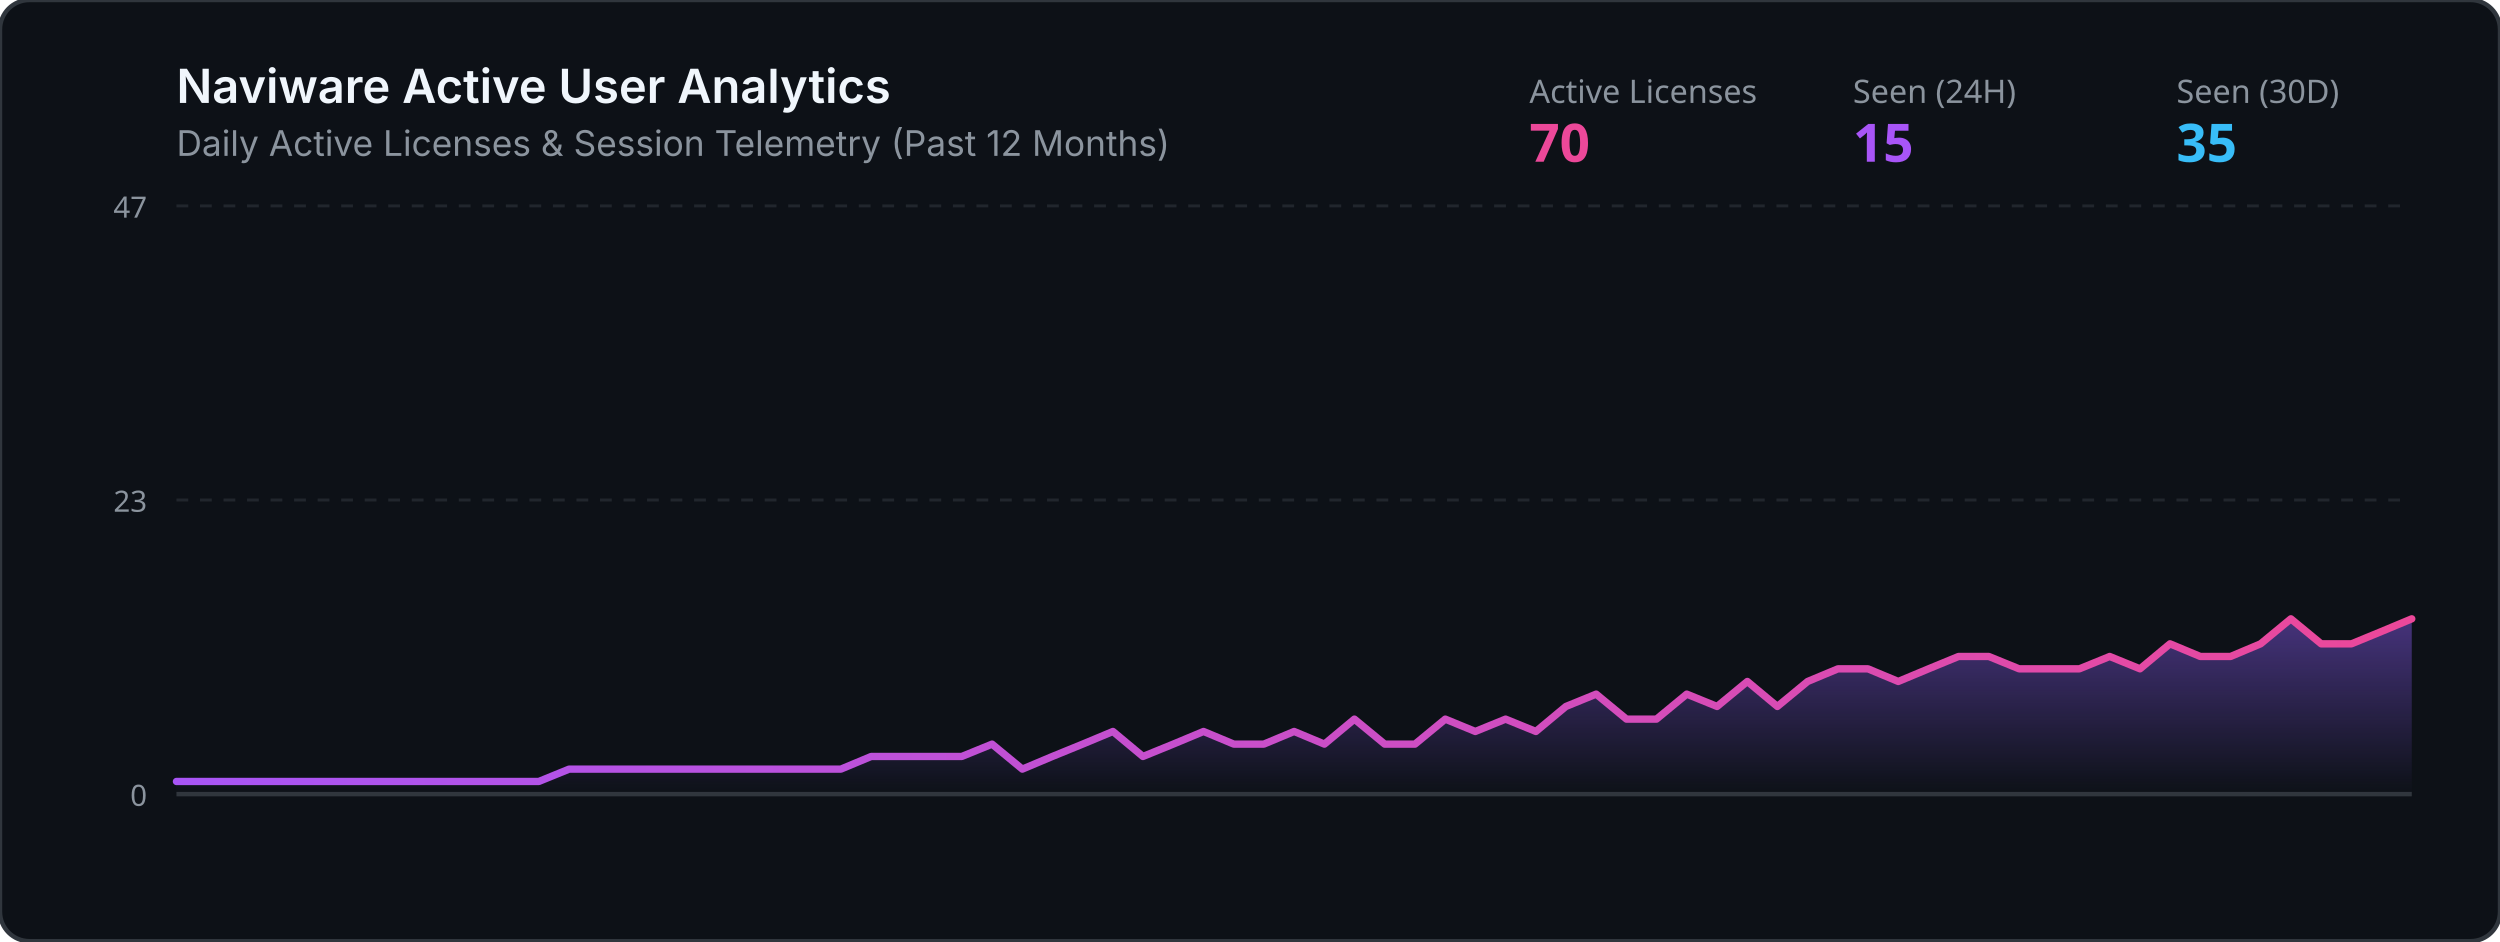
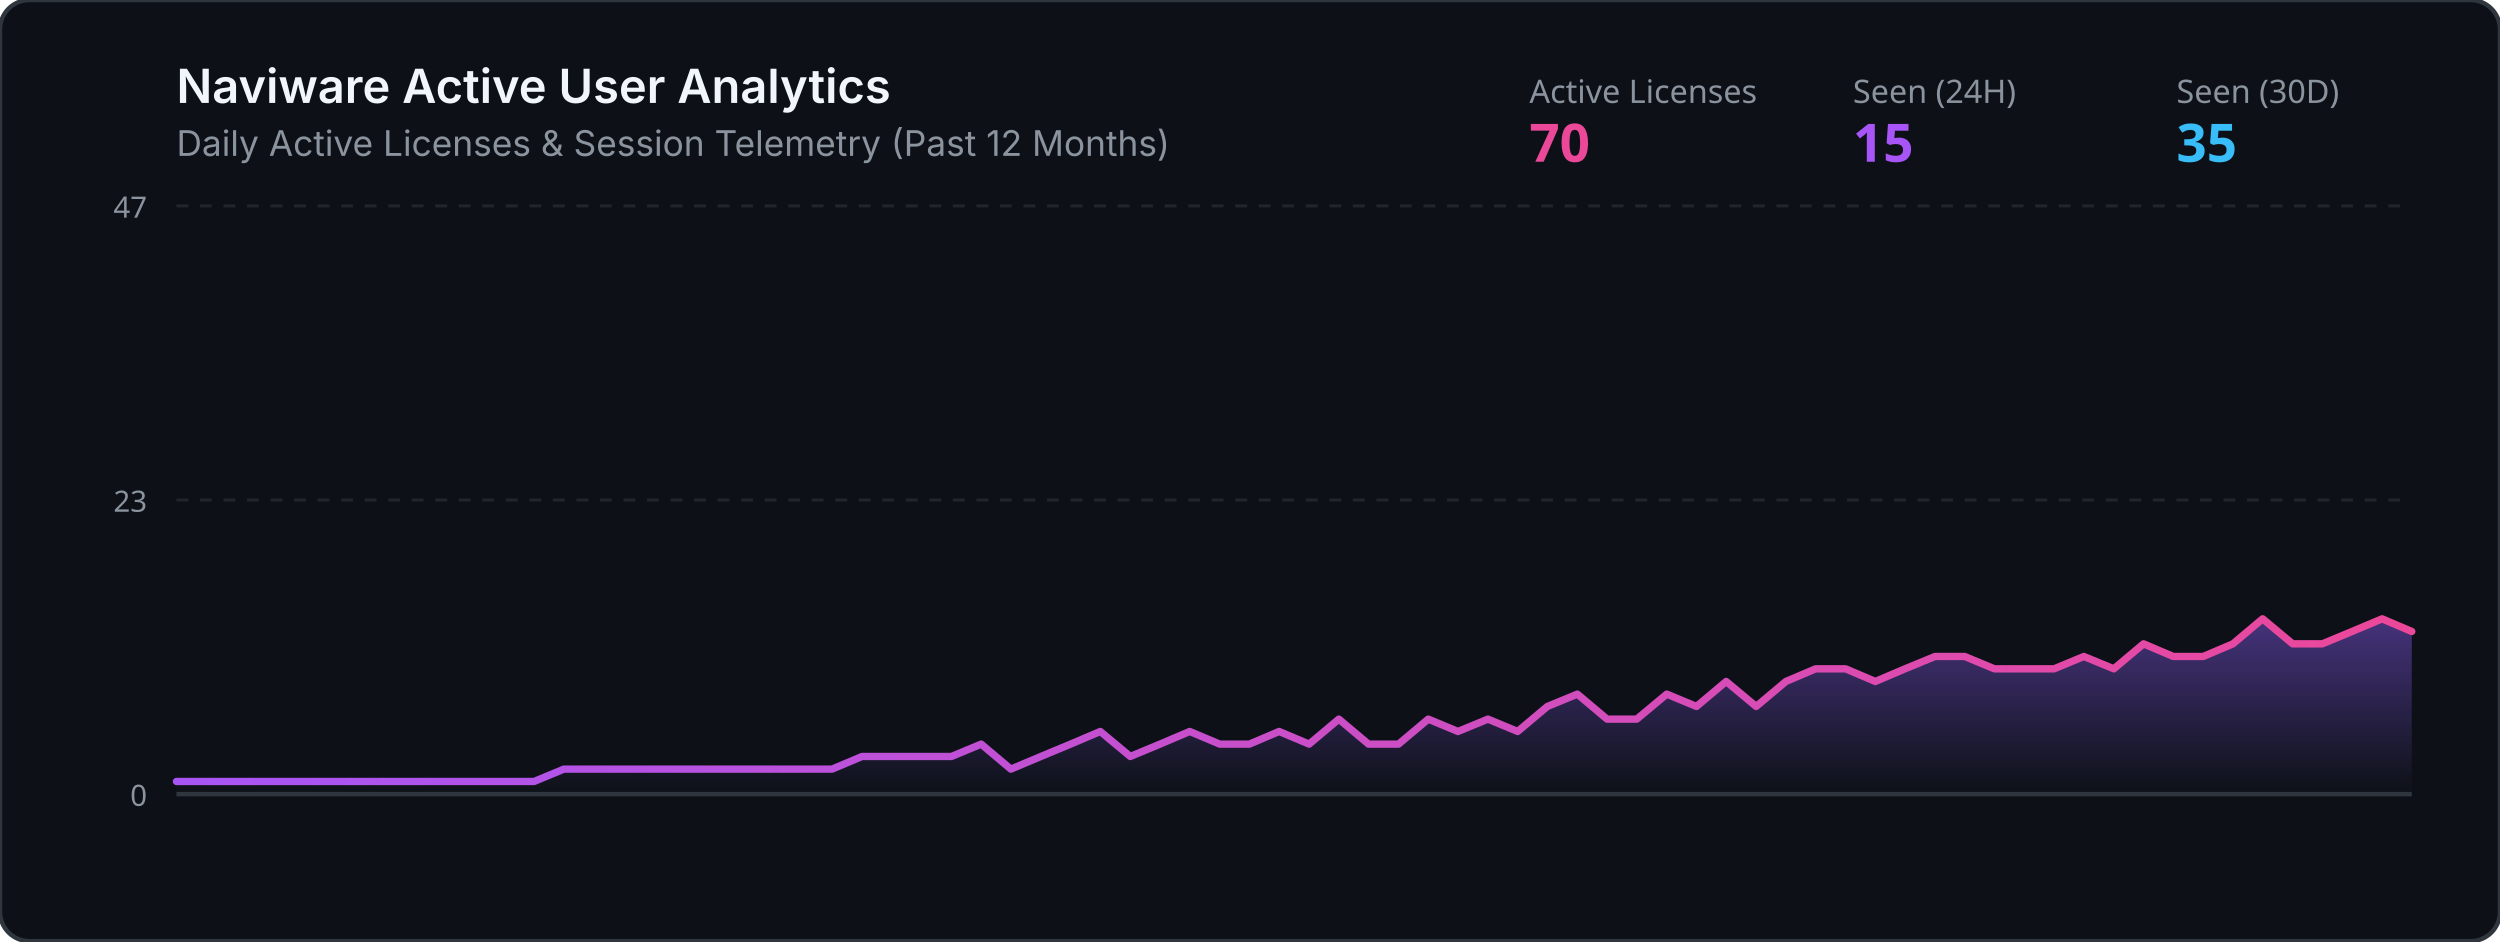
<svg xmlns="http://www.w3.org/2000/svg" viewBox="0 0 850 320" width="100%" height="320">
  <defs>
    <linearGradient id="grad" x1="0%" y1="0%" x2="0%" y2="100%">
      <stop offset="0%" stop-color="#8b5cf6" stop-opacity="0.45" />
      <stop offset="100%" stop-color="#8b5cf6" stop-opacity="0.0" />
    </linearGradient>
    <linearGradient id="lineGrad" x1="0%" y1="0%" x2="100%" y2="0%">
      <stop offset="0%" stop-color="#a855f7" />
      <stop offset="100%" stop-color="#ec4899" />
    </linearGradient>
  </defs>
  <rect width="850" height="320" rx="10" fill="#0d1117" stroke="#30363d" stroke-width="1.5" />
  <text x="60" y="35" fill="#f0f6fc" font-family="-apple-system,BlinkMacSystemFont,Segoe UI,sans-serif" font-size="16" font-weight="600">Naviware Active User Analytics</text>
  <text x="60" y="53" fill="#8b949e" font-family="-apple-system,BlinkMacSystemFont,Segoe UI,sans-serif" font-size="12">Daily Active Licenses &amp; Session Telemetry (Past 12 Months)</text>
  <text x="520" y="35" fill="#8b949e" font-family="sans-serif" font-size="11">Active Licenses</text>
  <text x="520" y="55" fill="#ec4899" font-family="sans-serif" font-size="18" font-weight="bold">70</text>
  <text x="630" y="35" fill="#8b949e" font-family="sans-serif" font-size="11">Seen (24H)</text>
  <text x="630" y="55" fill="#a855f7" font-family="sans-serif" font-size="18" font-weight="bold">15</text>
  <text x="740" y="35" fill="#8b949e" font-family="sans-serif" font-size="11">Seen (30D)</text>
  <text x="740" y="55" fill="#38bdf8" font-family="sans-serif" font-size="18" font-weight="bold">35</text>
  <line x1="60" y1="70" x2="820" y2="70" stroke="#21262d" stroke-width="1" stroke-dasharray="4" />
  <line x1="60" y1="170.0" x2="820" y2="170.0" stroke="#21262d" stroke-width="1" stroke-dasharray="4" />
  <line x1="60" y1="270" x2="820" y2="270" stroke="#30363d" stroke-width="1.5" />
  <text x="50" y="74" fill="#8b949e" font-family="sans-serif" font-size="10" text-anchor="end">47</text>
  <text x="50" y="174.0" fill="#8b949e" font-family="sans-serif" font-size="10" text-anchor="end">23</text>
  <text x="50" y="274" fill="#8b949e" font-family="sans-serif" font-size="10" text-anchor="end">0</text>
-   <polygon points="60,270 60.0,265.7 70.3,265.7 80.5,265.7 90.8,265.7 101.1,265.7 111.4,265.7 121.6,265.7 131.9,265.7 142.2,265.7 152.4,265.7 162.7,265.7 173.0,265.7 183.2,265.7 193.5,261.5 203.8,261.5 214.1,261.5 224.3,261.5 234.6,261.5 244.9,261.5 255.1,261.5 265.4,261.5 275.7,261.5 285.9,261.5 296.2,257.2 306.5,257.2 316.8,257.2 327.0,257.2 337.3,253.0 347.6,261.5 357.8,257.2 368.1,253.0 378.4,248.7 388.6,257.2 398.9,253.0 409.2,248.7 419.5,253.0 429.7,253.0 440.0,248.7 450.3,253.0 460.5,244.5 470.8,253.0 481.1,253.0 491.4,244.5 501.6,248.7 511.9,244.5 522.2,248.7 532.4,240.2 542.7,236.0 553.0,244.5 563.2,244.5 573.5,236.0 583.8,240.2 594.1,231.7 604.3,240.2 614.6,231.7 624.9,227.4 635.1,227.4 645.4,231.7 655.7,227.4 665.9,223.2 676.2,223.2 686.5,227.4 696.8,227.4 707.0,227.4 717.3,223.2 727.6,227.4 737.8,218.9 748.1,223.2 758.4,223.2 768.6,218.9 778.9,210.4 789.2,218.9 799.5,218.9 809.7,214.7 820.0,210.4 820,270" fill="url(#grad)" />
-   <polyline points="60.0,265.7 70.3,265.7 80.5,265.7 90.8,265.7 101.1,265.7 111.4,265.7 121.6,265.7 131.9,265.7 142.2,265.7 152.4,265.7 162.7,265.7 173.0,265.7 183.2,265.7 193.5,261.5 203.8,261.5 214.1,261.5 224.3,261.5 234.6,261.5 244.9,261.5 255.1,261.5 265.4,261.5 275.7,261.5 285.9,261.5 296.2,257.2 306.5,257.2 316.8,257.2 327.0,257.2 337.3,253.0 347.6,261.5 357.8,257.2 368.1,253.0 378.4,248.7 388.6,257.2 398.9,253.0 409.2,248.7 419.5,253.0 429.7,253.0 440.0,248.7 450.3,253.0 460.5,244.5 470.8,253.0 481.1,253.0 491.4,244.5 501.6,248.7 511.9,244.5 522.2,248.7 532.4,240.2 542.7,236.0 553.0,244.5 563.2,244.5 573.5,236.0 583.8,240.2 594.1,231.7 604.3,240.2 614.6,231.7 624.9,227.4 635.1,227.4 645.4,231.7 655.7,227.4 665.9,223.2 676.2,223.2 686.5,227.4 696.8,227.4 707.0,227.4 717.3,223.2 727.6,227.4 737.8,218.9 748.1,223.2 758.4,223.2 768.6,218.9 778.9,210.4 789.2,218.9 799.5,218.9 809.7,214.7 820.0,210.4" fill="none" stroke="url(#lineGrad)" stroke-width="2.5" stroke-linecap="round" stroke-linejoin="round" />
+   <polygon points="60,270 60.0,265.7 70.1,265.7 80.3,265.7 90.4,265.7 100.5,265.7 110.7,265.7 120.8,265.7 130.9,265.7 141.1,265.7 151.2,265.7 161.3,265.7 171.5,265.7 181.6,265.7 191.7,261.5 201.9,261.5 212.0,261.5 222.1,261.5 232.3,261.5 242.4,261.5 252.5,261.5 262.7,261.5 272.8,261.5 282.9,261.5 293.1,257.2 303.2,257.2 313.3,257.2 323.5,257.2 333.6,253.0 343.7,261.5 353.9,257.2 364.0,253.0 374.1,248.7 384.3,257.2 394.4,253.0 404.5,248.7 414.7,253.0 424.8,253.0 434.9,248.7 445.1,253.0 455.2,244.5 465.3,253.0 475.5,253.0 485.6,244.5 495.7,248.7 505.9,244.5 516.0,248.7 526.1,240.2 536.3,236.0 546.4,244.5 556.5,244.5 566.7,236.0 576.8,240.2 586.9,231.7 597.1,240.2 607.2,231.7 617.3,227.4 627.5,227.4 637.6,231.7 647.7,227.4 657.9,223.2 668.0,223.2 678.1,227.4 688.3,227.4 698.4,227.4 708.5,223.2 718.7,227.4 728.8,218.9 738.9,223.2 749.1,223.2 759.2,218.9 769.3,210.4 779.5,218.9 789.6,218.9 799.7,214.7 809.9,210.4 820.0,214.7 820,270" fill="url(#grad)" />
+   <polyline points="60.0,265.7 70.1,265.7 80.3,265.7 90.4,265.7 100.5,265.7 110.7,265.7 120.8,265.7 130.9,265.7 141.1,265.7 151.2,265.7 161.3,265.7 171.5,265.7 181.6,265.7 191.7,261.5 201.9,261.5 212.0,261.5 222.1,261.5 232.3,261.5 242.4,261.5 252.5,261.5 262.7,261.5 272.8,261.5 282.9,261.5 293.1,257.2 303.2,257.2 313.3,257.2 323.5,257.2 333.6,253.0 343.7,261.5 353.9,257.2 364.0,253.0 374.1,248.7 384.3,257.2 394.4,253.0 404.5,248.7 414.7,253.0 424.8,253.0 434.9,248.7 445.1,253.0 455.2,244.5 465.3,253.0 475.5,253.0 485.6,244.5 495.7,248.7 505.9,244.5 516.0,248.7 526.1,240.2 536.3,236.0 546.4,244.5 556.5,244.5 566.7,236.0 576.8,240.2 586.9,231.7 597.1,240.2 607.2,231.7 617.3,227.4 627.5,227.4 637.6,231.7 647.7,227.4 657.9,223.2 668.0,223.2 678.1,227.4 688.3,227.4 698.4,227.4 708.5,223.2 718.7,227.4 728.8,218.9 738.9,223.2 749.1,223.2 759.2,218.9 769.3,210.4 779.5,218.9 789.6,218.9 799.7,214.7 809.9,210.4 820.0,214.7" fill="none" stroke="url(#lineGrad)" stroke-width="2.5" stroke-linecap="round" stroke-linejoin="round" />
</svg>
